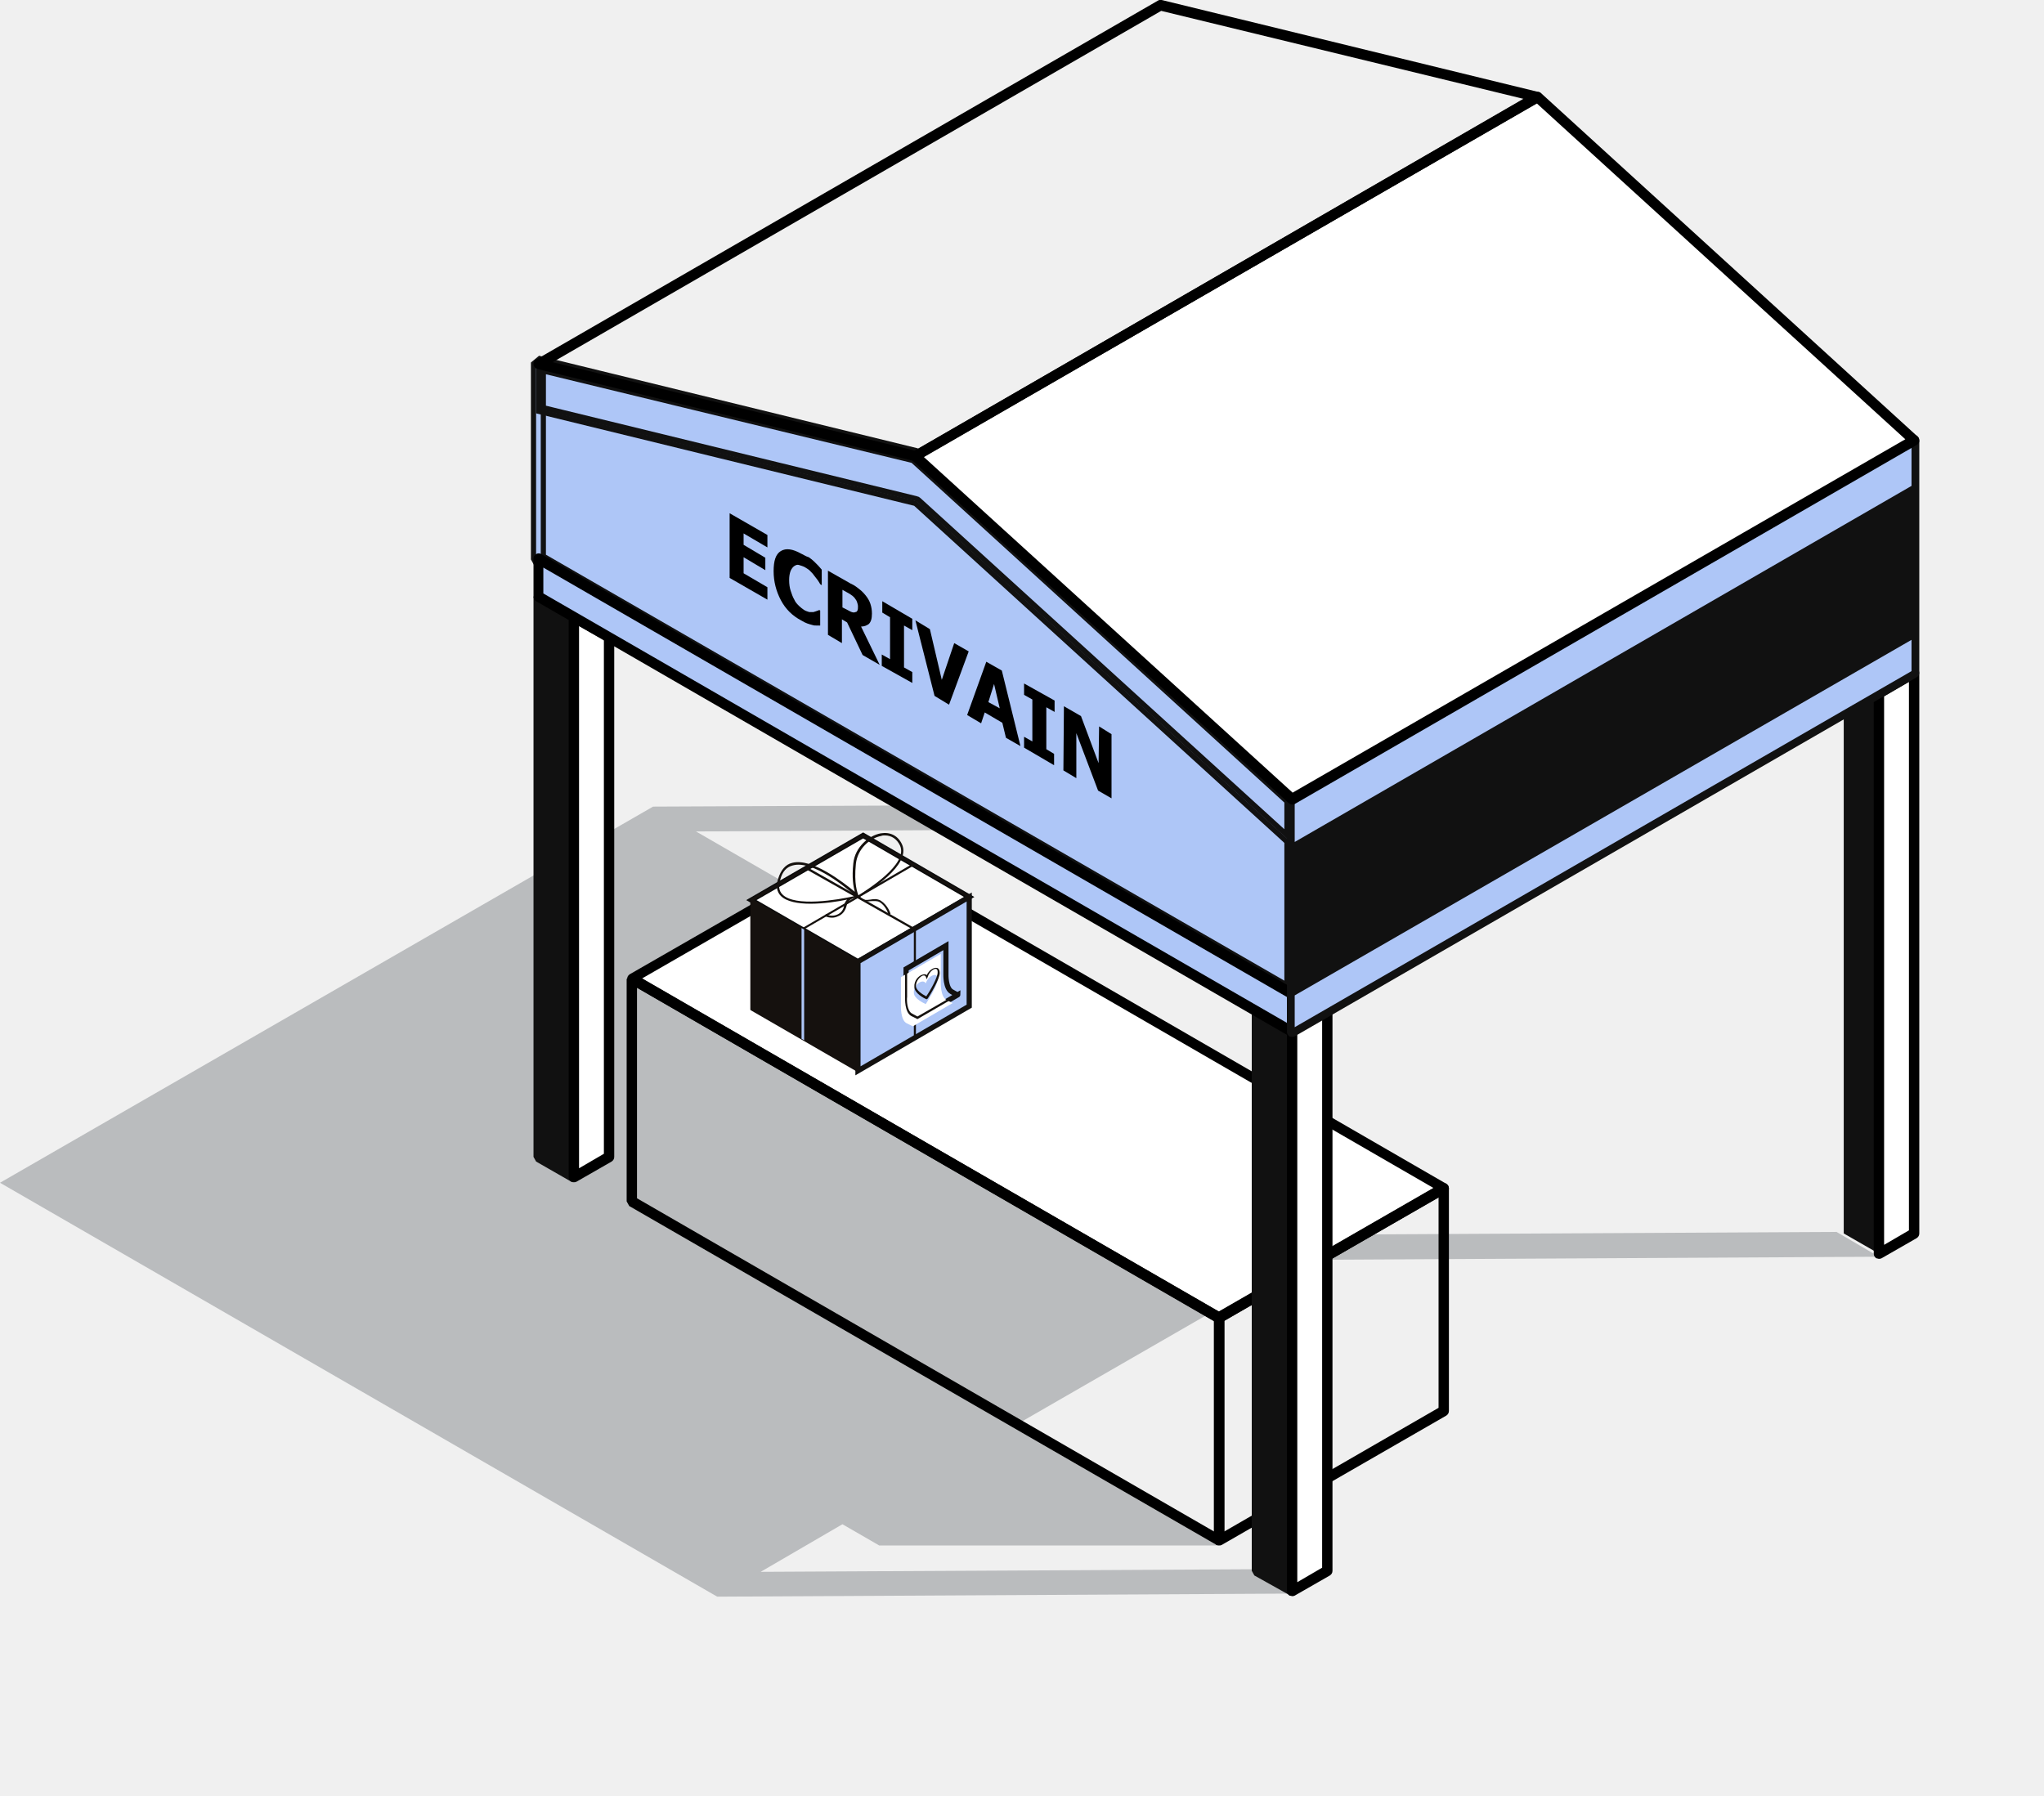
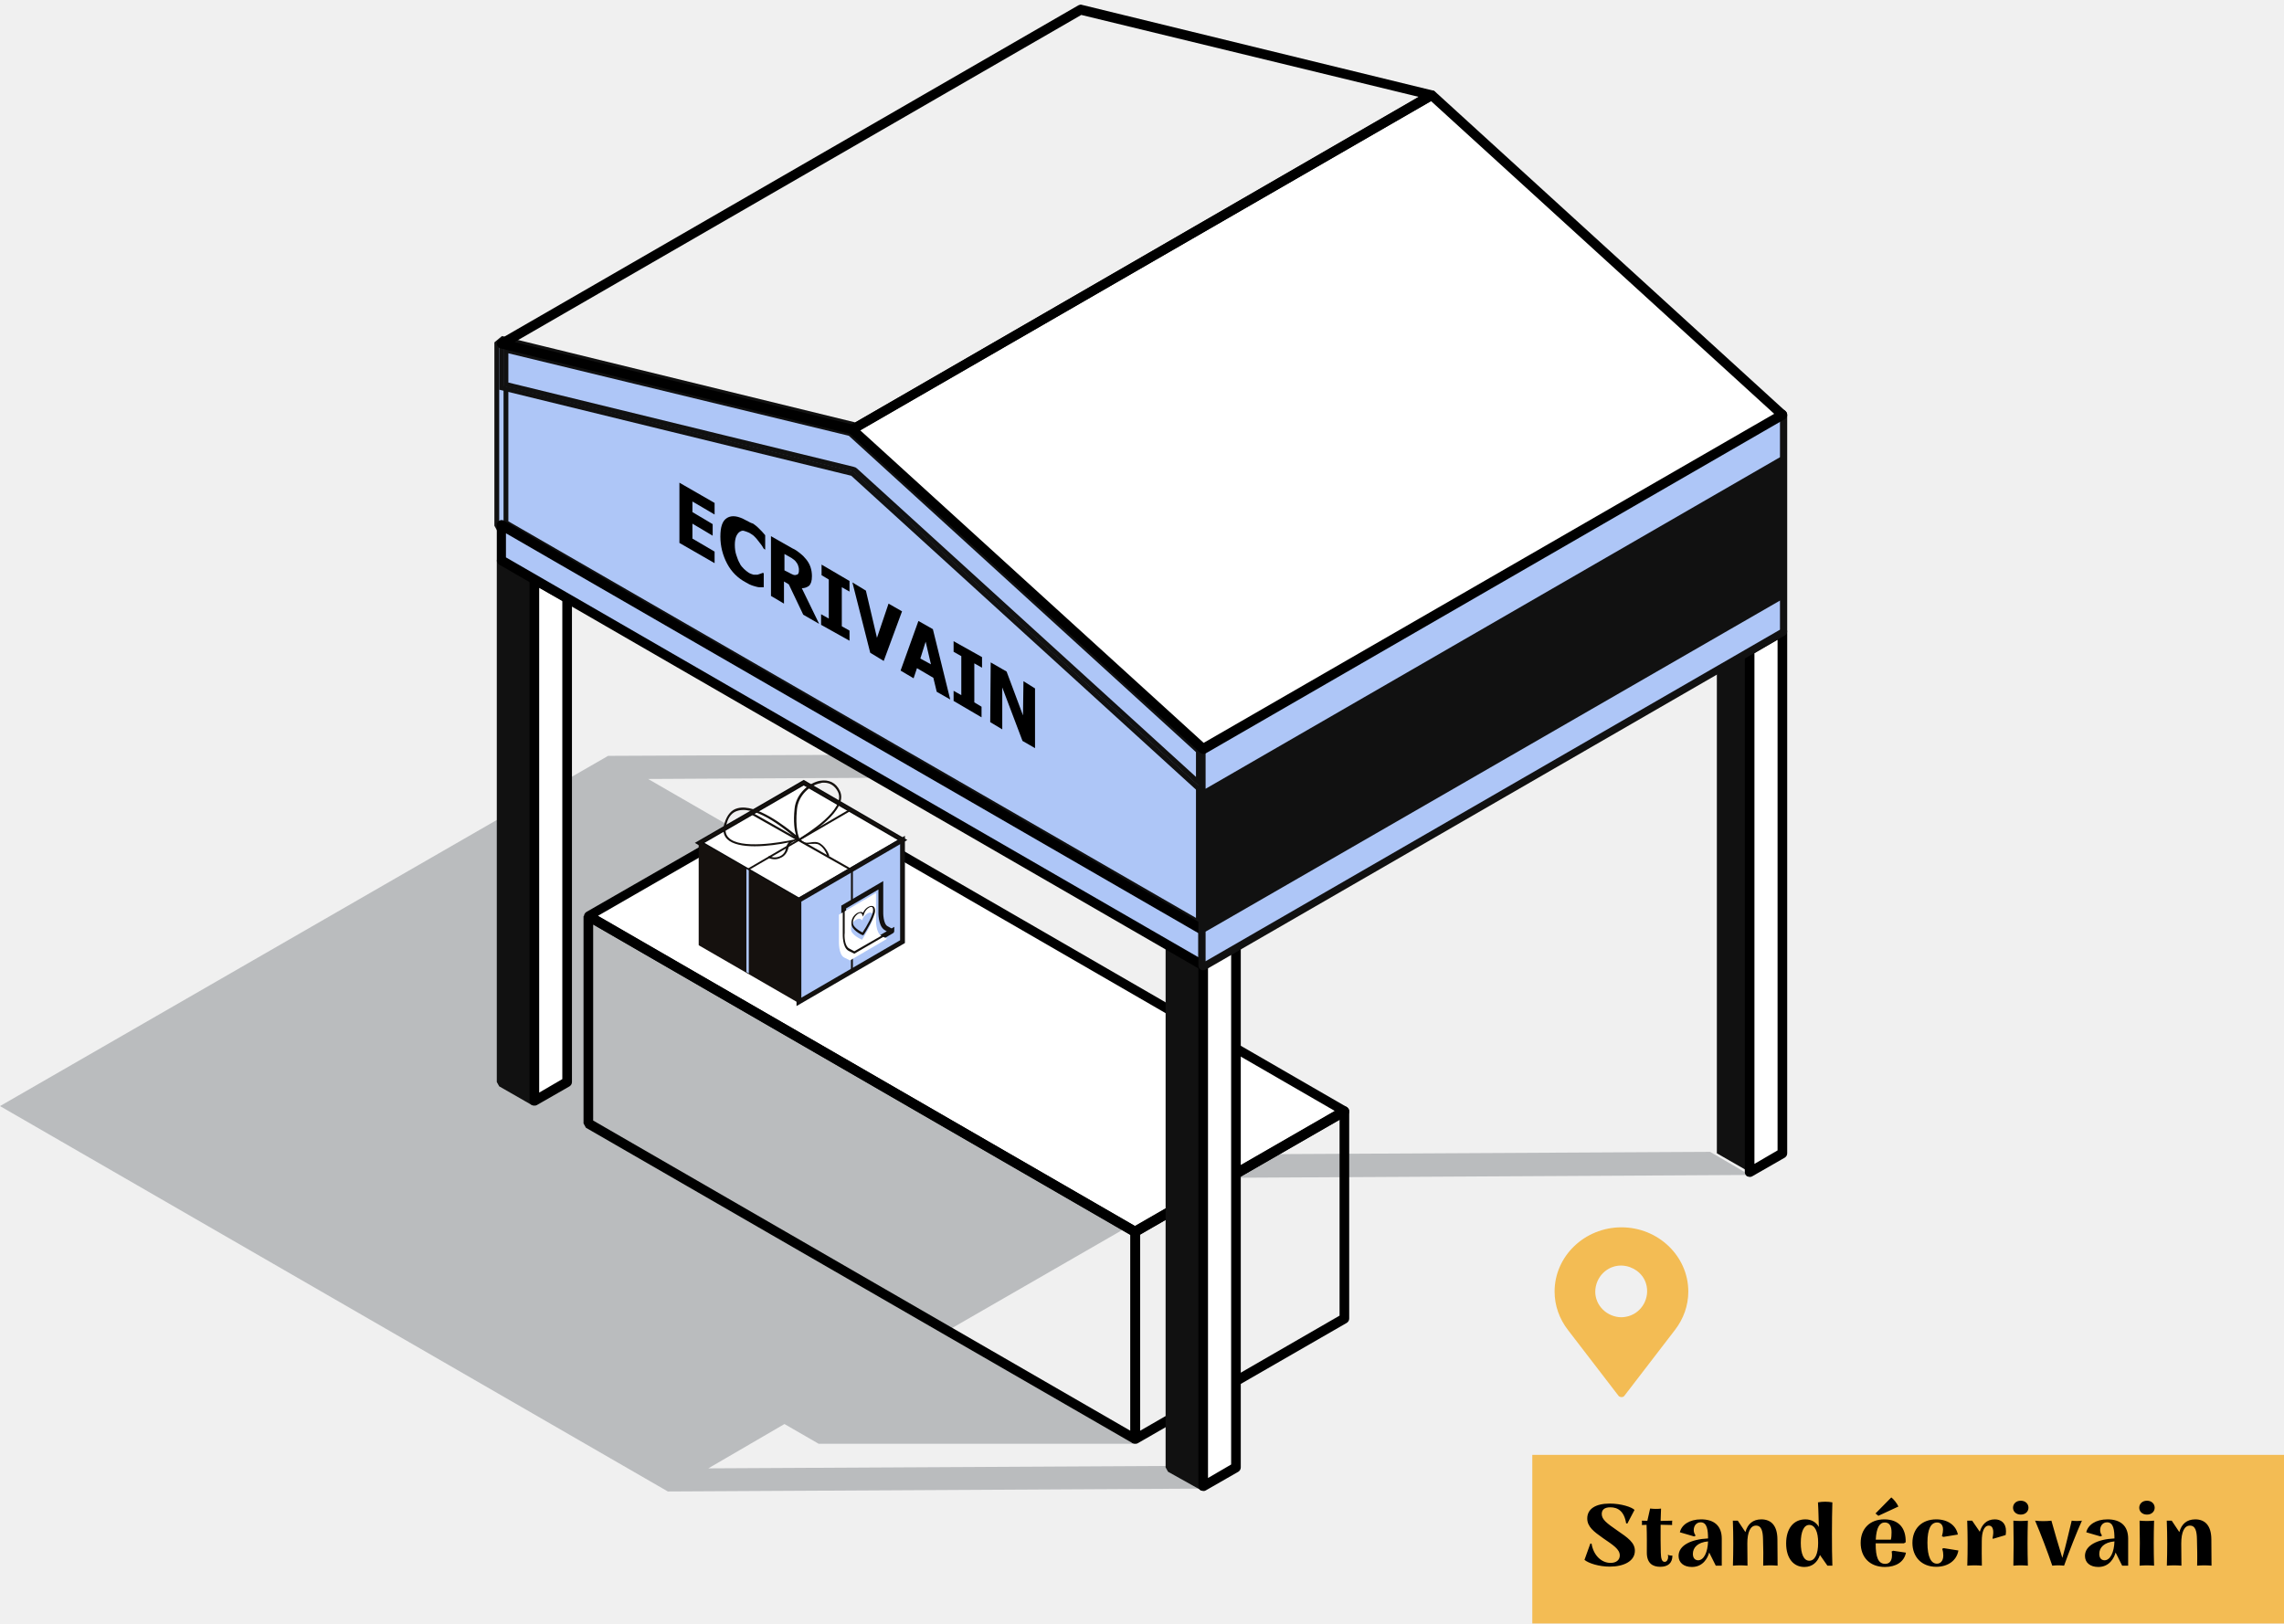
- <svg xmlns="http://www.w3.org/2000/svg" width="395" height="347" viewBox="0 0 395 347" fill="none">
-   <g clip-path="url(#clip0)">
-     <path d="M126.2 155.9H126.3L238.1 155.4L246.3 160.1L134.5 160.7L264.8 235.9L260.1 238.6L354.9 238.1L363.1 242.9L251.7 243.5L195.8 275.7L235.6 298.7H169.9L162.8 294.6L147 303.8L242.2 303.3L250.4 308L138.6 308.6L0 228.6L126.2 155.9Z" fill="#BABCBE" />
-     <path d="M235.5 254.7L279 229.7L165.7 164.2L122.2 189.2L235.5 254.7Z" fill="white" />
-     <path d="M235.5 255.7C235.7 255.7 235.8 255.7 236 255.6L279.5 230.6C279.8 230.4 280 230.1 280 229.7C280 229.3 279.8 229 279.5 228.8L166.2 163.3C165.9 163.1 165.5 163.1 165.2 163.3L121.7 188.3C121.4 188.5 121.2 188.8 121.2 189.2C121.2 189.6 121.4 189.9 121.7 190.1L235 255.6C235.2 255.6 235.3 255.7 235.5 255.7ZM277 229.6L235.5 253.5L124.1 189.1L165.6 165.2L277 229.6Z" fill="black" />
-     <path d="M235.1 298.6L236.6 297.7V254.7L236.1 253.8L122.6 188.3L121.1 189.2V232.2L121.6 233.1L235.1 298.6ZM234.6 255.3V296L123.1 231.6V190.9L234.6 255.3Z" fill="black" />
-     <path d="M235.6 298.7C235.8 298.7 235.9 298.7 236.1 298.6L279.5 273.6C279.8 273.4 280 273.1 280 272.7V229.7C280 229.3 279.8 229 279.5 228.8C279.2 228.6 278.8 228.6 278.5 228.8L235.1 253.8C234.8 254 234.6 254.3 234.6 254.7V297.7C234.6 298.1 234.8 298.4 235.1 298.6C235.3 298.7 235.5 298.7 235.6 298.7ZM278 272.1L236.6 296V255.3L278 231.4V272.1Z" fill="black" />
-     <path d="M104.1 108L249.7 192.1V154.5L176.9 88.1L104.1 70.4V108Z" fill="#AEC6F7" stroke="#111111" stroke-miterlimit="10" />
-     <path d="M249.2 192.9L250.7 192V154.4L250.4 153.7L177.1 87.1L104.3 69.3L103.1 70.3V108L103.6 108.9L249.2 192.9ZM248.7 154.9V190.4L105 107.5V71.6L176.4 89L248.7 154.9Z" fill="#AEC6F7" stroke="#111111" stroke-miterlimit="10" />
-     <path d="M104.1 70.4L176.9 88.1L249.7 154.5V163.6L176.9 97.3L104.1 79.5V70.4Z" fill="#AEC6F7" stroke="#111111" stroke-miterlimit="10" />
-     <path d="M248.7 154.9V161.4L177.5 96.6C177.4 96.5 177.2 96.4 177.1 96.4L105 78.8V71.7L176.4 89L248.7 154.9Z" fill="#AEC6F7" stroke="#111111" stroke-miterlimit="10" />
-     <path d="M242.9 303.6L249.7 307.5V199.2L242.9 195.3V303.6Z" fill="#111111" />
-     <path d="M249.2 308.3L250.7 307.4V199.2L250.2 198.3L243.4 194.4L241.9 195.3V303.6L242.4 304.5L249.2 308.3ZM248.7 199.8V305.8L243.9 303V197L248.7 199.8Z" fill="#111111" />
-     <path d="M256.5 303.6L249.7 307.5V199.2L256.5 195.3V303.6Z" fill="white" />
-     <path d="M249.7 308.5C249.9 308.5 250 308.5 250.2 308.4L257 304.5C257.3 304.3 257.5 304 257.5 303.6V195.3C257.5 194.9 257.3 194.6 257 194.4C256.7 194.2 256.3 194.2 256 194.4L249.2 198.3C248.9 198.5 248.7 198.8 248.7 199.2V307.5C248.7 307.9 248.9 308.2 249.2 308.4C249.4 308.4 249.6 308.5 249.7 308.5ZM255.5 303L250.7 305.8V199.8L255.5 197V303Z" fill="black" />
-     <path d="M356.3 238.4L363.1 242.3V134L356.3 130.1V238.4Z" fill="#111111" />
-     <path d="M362.1 134.6V240.6L357.3 237.8V131.8L362.1 134.6Z" fill="#111111" />
-     <path d="M369.9 238.4L363.1 242.3V134L369.9 130.1V238.4Z" fill="white" />
-     <path d="M363.1 243.3C363.3 243.3 363.4 243.3 363.6 243.2L370.4 239.3C370.7 239.1 370.9 238.8 370.9 238.4V130.1C370.9 129.7 370.7 129.4 370.4 129.2C370.1 129 369.7 129 369.4 129.2L362.6 133.1C362.3 133.3 362.1 133.6 362.1 134V242.3C362.1 242.7 362.3 243 362.6 243.2C362.8 243.2 362.9 243.3 363.1 243.3ZM368.9 237.8L364.1 240.6V134.6L368.9 131.8V237.8Z" fill="black" />
-     <path d="M104.1 223.6L110.9 227.5V119.2L104.1 115.3V223.6Z" fill="#111111" />
-     <path d="M110.4 228.4L111.9 227.5V119.2L111.4 118.3L104.6 114.4L103.1 115.3V223.6L103.6 224.5L110.4 228.4ZM109.9 119.8V225.8L105.1 223V117L109.9 119.8Z" fill="#111111" />
-     <path d="M117.7 223.6L110.9 227.5V119.2L117.7 123.1V223.6Z" fill="white" />
-     <path d="M110.9 228.5C111.1 228.5 111.2 228.5 111.4 228.4L118.2 224.5C118.5 224.3 118.7 224 118.7 223.6V123.1C118.7 122.7 118.5 122.4 118.2 122.2L111.4 118.3C111.1 118.1 110.7 118.1 110.4 118.3C110.1 118.5 109.9 118.8 109.9 119.2V227.5C109.9 227.9 110.1 228.2 110.4 228.4C110.6 228.5 110.7 228.5 110.9 228.5ZM116.7 223L111.9 225.8V121L116.7 123.7V223Z" fill="black" />
-     <path d="M104.1 115.3L249.7 199.4V192.1L104.1 108V115.3Z" fill="#AEC6F7" stroke="#111111" stroke-miterlimit="10" />
-     <path d="M249.7 200.4C249.9 200.4 250 200.4 250.2 200.3C250.5 200.1 250.7 199.8 250.7 199.4V192.1C250.7 191.7 250.5 191.4 250.2 191.2L104.6 107.1C104.3 106.9 103.9 106.9 103.6 107.1C103.3 107.3 103.1 107.6 103.1 108V115.3C103.1 115.7 103.3 116 103.6 116.2L249.2 200.3C249.4 200.4 249.6 200.4 249.7 200.4ZM248.7 192.7V197.7L105 114.7V109.7L248.7 192.7Z" fill="black" />
-     <path d="M369.9 130L249.7 199.4V154.5L369.9 85.1V130Z" fill="#111111" />
-     <path d="M249.7 200.4C249.9 200.4 250 200.4 250.2 200.3L370.4 130.9C370.7 130.7 370.9 130.4 370.9 130V85.1C370.9 84.7 370.7 84.4 370.4 84.2C370.1 84 369.7 84 369.4 84.2L249.2 153.6C248.9 153.8 248.7 154.1 248.7 154.5V199.4C248.7 199.8 248.9 200.1 249.2 200.3C249.4 200.4 249.6 200.4 249.7 200.4ZM368.9 129.4L250.7 197.6V155L368.9 86.8V129.4Z" fill="#111111" />
-     <path d="M369.9 130L249.7 199.4V192.1L369.9 122.8V130Z" fill="#AEC6F7" stroke="#111111" stroke-miterlimit="10" />
-     <path d="M369.9 94.2L249.7 163.6V154.5L369.9 85.1V94.2Z" fill="#AEC6F7" stroke="#111111" stroke-miterlimit="10" />
-     <path d="M176.9 88.1L297.1 18.7L369.9 85.1L249.7 154.5L176.9 88.1Z" fill="white" />
-     <path d="M249.7 155.5C249.9 155.5 250 155.5 250.2 155.4L370.4 86C370.7 85.8 370.9 85.6 370.9 85.2C370.9 84.9 370.8 84.6 370.6 84.4L297.8 18C297.5 17.7 297 17.7 296.6 17.9L176.4 87.3C176.1 87.5 175.9 87.7 175.9 88.1C175.9 88.4 176 88.7 176.2 88.9L249 155.2C249.3 155.4 249.5 155.5 249.7 155.5ZM368.2 84.9L249.8 153.2L178.5 88.3L297 20L368.2 84.9Z" fill="black" />
-     <path d="M176.9 89.1C177.1 89.1 177.2 89.1 177.4 89L297.6 19.6C298 19.4 298.1 19 298.1 18.6C298 18.2 297.7 17.9 297.4 17.8L224.5 -8.25487e-05C224.3 -0.1 224 -8.2545e-05 223.8 0.1L103.6 69.5C103.2 69.7 103.1 70.1 103.1 70.5C103.2 70.9 103.5 71.2 103.8 71.3L176.6 89.1C176.8 89.1 176.8 89.1 176.9 89.1ZM294.4 19.1L176.8 87.1L106.8 70L224.4 2.1L294.4 19.1Z" fill="black" />
-     <path d="M165.8 185.868L187.3 173.368L166.8 161.468L145.2 173.968L165.8 185.868Z" fill="white" stroke="#0A0A0A" stroke-miterlimit="10" />
-     <path d="M187.3 173.367V194.467L165.8 206.967V185.867L187.3 173.367Z" fill="#AEC6F7" stroke="#111111" stroke-miterlimit="10" />
-     <path d="M166.7 161.267L166.8 161.167L187.5 173.167V194.567L165.7 207.167L145.1 195.267L145 195.167V173.767L166.7 161.267ZM166 206.567L187.1 194.367V173.767L171.2 182.967L166 186.067V206.567ZM186.9 173.367L166.8 161.767L145.7 173.967L165.8 185.567L186.9 173.367Z" fill="#15110E" />
-     <path d="M155.3 179.667L176.8 167.167L176.5 166.867L154.9 179.467L155.3 179.667Z" fill="#15110E" />
-     <path d="M154.9 200.767L155.4 201.067V179.667L154.9 179.367V200.767Z" fill="#AEC6F7" />
-     <path d="M176.6 200.567H177V179.467H176.9L156.1 167.667L155.9 168.067L176.6 179.767V200.567Z" fill="#15110E" />
-     <path d="M150.4 169.768C150.9 168.168 151.8 167.068 153.1 166.768C156.9 165.768 163 170.567 165.2 172.367C164.9 171.367 164.6 169.667 164.9 166.867C165.2 163.767 167.9 161.467 170.2 161.067C172 160.767 173.5 161.468 174.3 163.168C176.2 167.168 167.9 172.268 166.2 173.268C166.7 174.068 167.4 173.967 168.2 173.867C168.8 173.767 169.5 173.667 170.2 174.067C171.6 174.967 172.1 176.568 172.1 176.668L171.7 176.768C171.7 176.768 171.3 175.167 170 174.367C169.5 174.067 168.9 174.168 168.3 174.168C167.5 174.268 166.6 174.367 165.9 173.367H165.8C165.6 173.367 165.4 173.467 165 173.567C164.4 173.767 163.8 174.167 163.6 175.067C163.4 175.967 162.8 176.767 162 177.067C161.6 177.267 161.2 177.367 160.8 177.367C160.3 177.367 159.9 177.267 159.4 177.067L159.6 176.668C160.3 177.068 161.1 177.068 161.8 176.768C162.5 176.468 163 175.867 163.1 175.067C163.2 174.567 163.4 174.167 163.7 173.867C161.9 174.267 159.1 174.668 156.6 174.668C154.2 174.668 152 174.268 150.9 173.168C150.1 172.368 149.9 171.168 150.4 169.768ZM173.9 163.367C173.3 162.167 172.3 161.467 171 161.467C170.8 161.467 170.5 161.467 170.3 161.567C168.1 161.967 165.7 164.067 165.4 166.967C165 170.867 165.7 172.567 165.9 173.067C167.2 172.167 175.7 167.067 173.9 163.367ZM151.2 172.867C153.6 175.367 162.1 173.868 164.8 173.268C165 173.168 165.1 173.168 165.3 173.168C163.8 171.768 157.1 166.168 153.2 167.268C152 167.568 151.2 168.467 150.8 169.967C150.4 171.167 150.5 172.167 151.2 172.867Z" fill="#15110E" />
-     <path d="M175.1 192.768V187.268L182.8 182.768V188.268C182.8 188.268 182.7 190.968 183.9 191.668C185.1 192.368 185.1 192.268 185.1 192.268L177.4 196.768C177.4 196.768 177.4 196.768 176.2 196.168C175 195.468 175.1 192.768 175.1 192.768Z" fill="#AEC6F7" stroke="#111111" stroke-miterlimit="10" />
-     <path d="M174.1 194.367V188.867L181.8 184.367V189.867C181.8 189.867 181.7 192.567 182.9 193.267C184.1 193.867 184.1 193.867 184.1 193.867L176.4 198.367C176.4 198.367 176.4 198.367 175.2 197.767C174 197.167 174.1 194.367 174.1 194.367Z" fill="white" />
-     <path d="M177.3 196.968L185.4 192.268L183.9 191.468C183 190.968 182.9 188.968 183 188.268V182.468L174.9 187.168V192.768C174.9 192.968 174.8 195.668 176.1 196.368L177.3 196.968ZM184.6 192.268L177.3 196.468L176.2 195.868C175.3 195.368 175.2 193.368 175.3 192.668V187.368L182.6 183.168V188.268C182.6 188.368 182.5 191.168 183.8 191.868L184.6 192.268Z" fill="#15110E" />
-     <path d="M181.2 189.268C181.3 187.768 179.4 188.468 178.9 190.068C178.4 189.068 176.5 190.268 176.6 191.868C176.6 193.068 178.7 193.968 178.9 194.068C179.1 193.768 181.2 190.468 181.2 189.268Z" fill="#AEC6F7" />
-     <path d="M179.1 193.068H179.2L179.3 192.967C179.7 192.367 181.6 189.268 181.6 188.068C181.6 187.268 181.2 187.068 181 187.068C180.4 186.968 179.5 187.567 179.1 188.467C178.9 188.267 178.6 188.267 178.3 188.367C177.5 188.567 176.6 189.568 176.7 190.768C176.7 191.968 178.6 192.968 179.1 193.168V193.068ZM181.2 187.967C181.2 188.867 179.9 191.268 179 192.568C178.2 192.168 177 191.368 177 190.568C177 189.568 177.8 188.768 178.3 188.568C178.6 188.468 178.8 188.568 178.9 188.768L179.1 189.268L179.3 188.768C179.6 187.768 180.5 187.168 180.9 187.268C181.2 187.368 181.2 187.667 181.2 187.967Z" fill="#15110E" />
-     <path d="M148.3 103.4L141 99.2V111.7L148.3 115.9V113.5L143.7 110.8V107.7L147.9 110.2V107.8L143.7 105.3V103.1L148.3 105.8V103.4Z" fill="black" />
-     <path d="M154.8 107C153.2 106.1 151.9 105.9 150.9 106.5C149.9 107.1 149.5 108.4 149.5 110.4C149.5 112.4 150 114.3 150.9 116C151.8 117.7 153.1 119 154.8 119.9C155.3 120.2 155.7 120.4 156 120.5C156.3 120.6 156.6 120.7 157 120.8C157.3 120.9 157.5 120.9 157.8 120.9C158.1 120.9 158.3 120.9 158.5 120.9V118L158.3 117.9C158.2 118 158 118 157.8 118.1C157.6 118.2 157.4 118.2 157.2 118.3C157 118.3 156.7 118.3 156.4 118.3C156.1 118.2 155.7 118.1 155.4 117.9C155.1 117.7 154.7 117.4 154.4 117.1C154.1 116.8 153.7 116.4 153.5 115.9C153.2 115.4 153 114.8 152.8 114.2C152.6 113.6 152.5 112.9 152.5 112.1C152.5 111.4 152.6 110.8 152.8 110.3C153 109.9 153.2 109.6 153.5 109.4C153.8 109.2 154.1 109.1 154.4 109.2C154.7 109.3 155.1 109.4 155.5 109.6C155.8 109.8 156.2 110 156.5 110.3C156.8 110.6 157.1 110.9 157.3 111.2C157.5 111.5 157.8 111.8 158 112.1C158.2 112.4 158.4 112.7 158.5 112.9L158.8 113.1V110.1C158.6 109.9 158.4 109.6 158.1 109.3C157.8 109 157.5 108.7 157.3 108.5C157 108.2 156.7 108 156.3 107.7C155.6 107.5 155.3 107.2 154.8 107Z" fill="black" />
-     <path d="M162.8 117.4V114L163.7 114.5C164 114.7 164.3 114.8 164.5 115C164.7 115.1 164.9 115.3 165.1 115.5C165.3 115.8 165.5 116 165.6 116.3C165.7 116.6 165.8 116.9 165.8 117.2C165.8 117.5 165.8 117.8 165.7 118C165.6 118.2 165.5 118.3 165.3 118.3C165.1 118.4 164.9 118.4 164.6 118.3C164.3 118.2 164 118 163.6 117.8L162.8 117.4ZM164.4 112.8L160 110.3V122.7L162.7 124.3V119.7L163.7 120.3L166.7 126.6L170 128.5L166.4 121.1C167 121.1 167.5 120.9 167.9 120.6C168.3 120.2 168.5 119.6 168.5 118.6C168.5 117.9 168.4 117.3 168.2 116.7C168 116.1 167.7 115.6 167.3 115.1C166.9 114.6 166.5 114.2 166.1 113.9C165.6 113.5 165.1 113.1 164.4 112.8Z" fill="black" />
-     <path d="M176.3 119.6L170.5 116.2V118.4L172 119.3V127.4L170.4 126.5V128.7L176.3 132V129.9L174.7 129V120.9L176.3 121.8V119.6Z" fill="black" />
-     <path d="M187.2 125.9L184.4 124.3L182 131.4L179.7 121.6L176.9 119.9L180.6 134.5L183.4 136.2L187.2 125.9Z" fill="black" />
-     <path d="M191 135.7L192.1 132.2L193.2 136.9L191 135.7ZM193.6 129.6L190.6 127.9L186.9 138.2L189.6 139.8L190.3 137.7L193.7 139.7L194.4 142.6L197.2 144.2L193.6 129.6Z" fill="black" />
-     <path d="M203.8 135.4L197.9 132.1V134.3L199.5 135.2V143.3L197.9 142.4V144.5L203.7 147.9V145.7L202.2 144.8V136.7L203.8 137.6V135.4Z" fill="black" />
-     <path d="M214.8 141.9L212.4 140.4L212.3 147.5L208.9 138.4L205.6 136.5L205.5 148.9L208 150.4V141.7L212.2 152.8L214.8 154.3V141.9Z" fill="black" />
-   </g>
-   <defs>
-     <clipPath id="clip0">
-       <rect width="394.9" height="346.3" fill="white" />
-     </clipPath>
-   </defs>
+ <svg xmlns="http://www.w3.org/2000/svg" width="474" height="337" viewBox="0 0 474 337" fill="none">
+   <path d="M126.2 156.9H126.3L238.1 156.4L246.3 161.1L134.5 161.7L264.8 236.9L260.1 239.6L354.9 239.1L363.1 243.9L251.7 244.5L195.8 276.7L235.6 299.7H169.9L162.8 295.6L147 304.8L242.2 304.3L250.4 309L138.6 309.6L0 229.6L126.2 156.9Z" fill="#BABCBE" />
+   <path d="M235.499 255.7L278.999 230.7L165.699 165.2L122.199 190.2L235.499 255.7Z" fill="white" />
+   <path d="M235.499 256.7C235.699 256.7 235.799 256.7 235.999 256.6L279.499 231.6C279.799 231.4 279.999 231.1 279.999 230.7C279.999 230.3 279.799 230 279.499 229.8L166.199 164.3C165.899 164.1 165.499 164.1 165.199 164.3L121.699 189.3C121.399 189.5 121.199 189.8 121.199 190.2C121.199 190.6 121.399 190.9 121.699 191.1L234.999 256.6C235.199 256.6 235.299 256.7 235.499 256.7ZM276.999 230.6L235.499 254.5L124.099 190.1L165.599 166.2L276.999 230.6Z" fill="black" />
+   <path d="M235.1 299.6L236.6 298.7V255.7L236.1 254.8L122.6 189.3L121.1 190.2V233.2L121.6 234.1L235.1 299.6ZM234.6 256.3V297L123.1 232.6V191.9L234.6 256.3Z" fill="black" />
+   <path d="M235.6 299.7C235.8 299.7 235.9 299.7 236.1 299.6L279.5 274.6C279.8 274.4 280 274.1 280 273.7V230.7C280 230.3 279.8 230 279.5 229.8C279.2 229.6 278.8 229.6 278.5 229.8L235.1 254.8C234.8 255 234.6 255.3 234.6 255.7V298.7C234.6 299.1 234.8 299.4 235.1 299.6C235.3 299.7 235.5 299.7 235.6 299.7ZM278 273.1L236.6 297V256.3L278 232.4V273.1Z" fill="black" />
+   <path d="M104.1 109L249.7 193.1V155.5L176.9 89.1L104.1 71.4V109Z" fill="#AEC6F7" stroke="#111111" stroke-miterlimit="10" />
+   <path d="M249.2 193.9L250.7 193V155.4L250.4 154.7L177.1 88.1L104.3 70.3L103.1 71.3V109L103.6 109.9L249.2 193.9ZM248.7 155.9V191.4L105 108.5V72.6L176.4 90L248.7 155.9Z" fill="#AEC6F7" stroke="#111111" stroke-miterlimit="10" />
+   <path d="M104.1 71.4L176.9 89.1L249.7 155.5V164.6L176.9 98.3L104.1 80.5V71.4Z" fill="#AEC6F7" stroke="#111111" stroke-miterlimit="10" />
+   <path d="M248.7 155.9V162.4L177.5 97.6C177.4 97.5 177.2 97.4 177.1 97.4L105 79.8V72.7L176.4 90L248.7 155.9Z" fill="#AEC6F7" stroke="#111111" stroke-miterlimit="10" />
+   <path d="M242.899 304.6L249.699 308.5V200.2L242.899 196.3V304.6Z" fill="#111111" />
+   <path d="M249.199 309.3L250.699 308.4V200.2L250.199 199.3L243.399 195.4L241.899 196.3V304.6L242.399 305.5L249.199 309.3ZM248.699 200.8V306.8L243.899 304V198L248.699 200.8Z" fill="#111111" />
+   <path d="M256.499 304.6L249.699 308.5V200.2L256.499 196.3V304.6Z" fill="white" />
+   <path d="M249.699 309.5C249.899 309.5 249.999 309.5 250.199 309.4L256.999 305.5C257.299 305.3 257.499 305 257.499 304.6V196.3C257.499 195.9 257.299 195.6 256.999 195.4C256.699 195.2 256.299 195.2 255.999 195.4L249.199 199.3C248.899 199.5 248.699 199.8 248.699 200.2V308.5C248.699 308.9 248.899 309.2 249.199 309.4C249.399 309.4 249.599 309.5 249.699 309.5ZM255.499 304L250.699 306.8V200.8L255.499 198V304Z" fill="black" />
+   <path d="M356.3 239.4L363.1 243.3V135L356.3 131.1V239.4Z" fill="#111111" />
+   <path d="M362.1 135.6V241.6L357.3 238.8V132.8L362.1 135.6Z" fill="#111111" />
+   <path d="M369.9 239.4L363.1 243.3V135L369.9 131.1V239.4Z" fill="white" />
+   <path d="M363.1 244.3C363.3 244.3 363.4 244.3 363.6 244.2L370.4 240.3C370.7 240.1 370.9 239.8 370.9 239.4V131.1C370.9 130.7 370.7 130.4 370.4 130.2C370.1 130 369.7 130 369.4 130.2L362.6 134.1C362.3 134.3 362.1 134.6 362.1 135V243.3C362.1 243.7 362.3 244 362.6 244.2C362.8 244.2 362.9 244.3 363.1 244.3ZM368.9 238.8L364.1 241.6V135.6L368.9 132.8V238.8Z" fill="black" />
+   <path d="M104.1 224.6L110.9 228.5V120.2L104.1 116.3V224.6Z" fill="#111111" />
+   <path d="M110.4 229.4L111.9 228.5V120.2L111.4 119.3L104.6 115.4L103.1 116.3V224.6L103.6 225.5L110.4 229.4ZM109.9 120.8V226.8L105.1 224V118L109.9 120.8Z" fill="#111111" />
+   <path d="M117.699 224.6L110.899 228.5V120.2L117.699 124.1V224.6Z" fill="white" />
+   <path d="M110.899 229.5C111.099 229.5 111.199 229.5 111.399 229.4L118.199 225.5C118.499 225.3 118.699 225 118.699 224.6V124.1C118.699 123.7 118.499 123.4 118.199 123.2L111.399 119.3C111.099 119.1 110.699 119.1 110.399 119.3C110.099 119.5 109.899 119.8 109.899 120.2V228.5C109.899 228.9 110.099 229.2 110.399 229.4C110.599 229.5 110.699 229.5 110.899 229.5ZM116.699 224L111.899 226.8V122L116.699 124.7V224Z" fill="black" />
+   <path d="M104.1 116.3L249.7 200.4V193.1L104.1 109V116.3Z" fill="#AEC6F7" stroke="#111111" stroke-miterlimit="10" />
+   <path d="M249.7 201.4C249.9 201.4 250 201.4 250.2 201.3C250.5 201.1 250.7 200.8 250.7 200.4V193.1C250.7 192.7 250.5 192.4 250.2 192.2L104.6 108.1C104.3 107.9 103.9 107.9 103.6 108.1C103.3 108.3 103.1 108.6 103.1 109V116.3C103.1 116.7 103.3 117 103.6 117.2L249.2 201.3C249.4 201.4 249.6 201.4 249.7 201.4ZM248.7 193.7V198.7L105 115.7V110.7L248.7 193.7Z" fill="black" />
+   <path d="M369.899 131L249.699 200.4V155.5L369.899 86.1V131Z" fill="#111111" />
+   <path d="M249.699 201.4C249.899 201.4 249.999 201.4 250.199 201.3L370.399 131.9C370.699 131.7 370.899 131.4 370.899 131V86.1C370.899 85.7 370.699 85.4 370.399 85.2C370.099 85 369.699 85 369.399 85.2L249.199 154.6C248.899 154.8 248.699 155.1 248.699 155.5V200.4C248.699 200.8 248.899 201.1 249.199 201.3C249.399 201.4 249.599 201.4 249.699 201.4ZM368.899 130.4L250.699 198.6V156L368.899 87.8V130.4Z" fill="#111111" />
+   <path d="M369.899 131L249.699 200.4V193.1L369.899 123.8V131Z" fill="#AEC6F7" stroke="#111111" stroke-miterlimit="10" />
+   <path d="M369.899 95.2L249.699 164.6V155.5L369.899 86.1V95.2Z" fill="#AEC6F7" stroke="#111111" stroke-miterlimit="10" />
+   <path d="M176.899 89.1L297.099 19.7L369.899 86.1L249.699 155.5L176.899 89.1Z" fill="white" />
+   <path d="M249.699 156.5C249.899 156.5 249.999 156.5 250.199 156.4L370.399 87C370.699 86.8 370.899 86.6 370.899 86.2C370.899 85.9 370.799 85.6 370.599 85.4L297.799 19C297.499 18.7 296.999 18.7 296.599 18.9L176.399 88.3C176.099 88.5 175.899 88.7 175.899 89.1C175.899 89.4 175.999 89.7 176.199 89.9L248.999 156.2C249.299 156.4 249.499 156.5 249.699 156.5ZM368.199 85.9L249.799 154.2L178.499 89.3L296.999 21L368.199 85.9Z" fill="black" />
+   <path d="M176.9 90.1C177.1 90.1 177.2 90.1 177.4 90L297.6 20.6C298 20.4 298.1 20 298.1 19.6C298 19.2 297.7 18.9 297.4 18.8L224.5 1C224.3 0.9 224 1 223.8 1.1L103.6 70.5C103.2 70.7 103.1 71.1 103.1 71.5C103.2 71.9 103.5 72.2 103.8 72.3L176.6 90.1C176.8 90.1 176.8 90.1 176.9 90.1ZM294.4 20.1L176.8 88.1L106.8 71L224.4 3.1L294.4 20.1Z" fill="black" />
+   <path d="M165.8 186.867L187.3 174.367L166.8 162.467L145.2 174.967L165.8 186.867Z" fill="white" stroke="#0A0A0A" stroke-miterlimit="10" />
+   <path d="M187.3 174.368V195.468L165.8 207.968V186.868L187.3 174.368Z" fill="#AEC6F7" stroke="#111111" stroke-miterlimit="10" />
+   <path d="M166.7 162.267L166.8 162.167L187.5 174.167V195.567L165.7 208.167L145.1 196.267L145 196.167V174.767L166.7 162.267ZM166 207.567L187.1 195.367V174.767L171.2 183.967L166 187.067V207.567ZM186.9 174.367L166.8 162.767L145.7 174.967L165.8 186.567L186.9 174.367Z" fill="#15110E" />
+   <path d="M155.3 180.668L176.8 168.168L176.5 167.868L154.9 180.468L155.3 180.668Z" fill="#15110E" />
+   <path d="M154.9 201.768L155.4 202.068V180.668L154.9 180.368V201.768Z" fill="#AEC6F7" />
+   <path d="M176.6 201.567H177V180.467H176.9L156.1 168.667L155.9 169.067L176.6 180.767V201.567Z" fill="#15110E" />
+   <path d="M150.4 170.768C150.9 169.168 151.8 168.068 153.1 167.768C156.9 166.768 163 171.567 165.2 173.367C164.9 172.367 164.6 170.667 164.9 167.867C165.2 164.767 167.9 162.467 170.2 162.067C172 161.767 173.5 162.468 174.3 164.168C176.2 168.168 167.9 173.268 166.2 174.268C166.7 175.068 167.4 174.967 168.2 174.867C168.8 174.767 169.5 174.667 170.2 175.067C171.6 175.967 172.1 177.568 172.1 177.668L171.7 177.768C171.7 177.768 171.3 176.167 170 175.367C169.5 175.067 168.9 175.168 168.3 175.168C167.5 175.268 166.6 175.367 165.9 174.367H165.8C165.6 174.367 165.4 174.467 165 174.567C164.4 174.767 163.8 175.167 163.6 176.067C163.4 176.967 162.8 177.767 162 178.067C161.6 178.267 161.2 178.367 160.8 178.367C160.3 178.367 159.9 178.267 159.4 178.067L159.6 177.668C160.3 178.068 161.1 178.068 161.8 177.768C162.5 177.468 163 176.867 163.1 176.067C163.2 175.567 163.4 175.167 163.7 174.867C161.9 175.267 159.1 175.668 156.6 175.668C154.2 175.668 152 175.268 150.9 174.168C150.1 173.368 149.9 172.168 150.4 170.768ZM173.9 164.367C173.3 163.167 172.3 162.467 171 162.467C170.8 162.467 170.5 162.467 170.3 162.567C168.1 162.967 165.7 165.067 165.4 167.967C165 171.867 165.7 173.567 165.9 174.067C167.2 173.167 175.7 168.067 173.9 164.367ZM151.2 173.867C153.6 176.367 162.1 174.868 164.8 174.268C165 174.168 165.1 174.168 165.3 174.168C163.8 172.768 157.1 167.168 153.2 168.268C152 168.568 151.2 169.467 150.8 170.967C150.4 172.167 150.5 173.167 151.2 173.867Z" fill="#15110E" />
+   <path d="M175.1 193.767V188.267L182.8 183.767V189.267C182.8 189.267 182.7 191.967 183.9 192.667C185.1 193.367 185.1 193.267 185.1 193.267L177.4 197.767C177.4 197.767 177.4 197.767 176.2 197.167C175 196.467 175.1 193.767 175.1 193.767Z" fill="#AEC6F7" stroke="#111111" stroke-miterlimit="10" />
+   <path d="M174.1 195.367V189.867L181.8 185.367V190.867C181.8 190.867 181.7 193.567 182.9 194.267C184.1 194.867 184.1 194.867 184.1 194.867L176.4 199.367C176.4 199.367 176.4 199.367 175.2 198.767C174 198.167 174.1 195.367 174.1 195.367Z" fill="white" />
+   <path d="M177.299 197.967L185.399 193.267L183.899 192.467C182.999 191.967 182.899 189.967 182.999 189.267V183.467L174.899 188.167V193.767C174.899 193.967 174.799 196.667 176.099 197.367L177.299 197.967ZM184.599 193.267L177.299 197.467L176.199 196.867C175.299 196.367 175.199 194.367 175.299 193.667V188.367L182.599 184.167V189.267C182.599 189.367 182.499 192.167 183.799 192.867L184.599 193.267Z" fill="#15110E" />
+   <path d="M181.2 190.267C181.3 188.767 179.4 189.467 178.9 191.067C178.4 190.067 176.5 191.267 176.6 192.867C176.6 194.067 178.7 194.967 178.9 195.067C179.1 194.767 181.2 191.467 181.2 190.267Z" fill="#AEC6F7" />
+   <path d="M179.099 194.068H179.199L179.299 193.967C179.699 193.367 181.599 190.268 181.599 189.068C181.599 188.268 181.199 188.068 180.999 188.068C180.399 187.968 179.499 188.567 179.099 189.467C178.899 189.267 178.599 189.267 178.299 189.367C177.499 189.567 176.599 190.568 176.699 191.768C176.699 192.968 178.599 193.968 179.099 194.168V194.068ZM181.199 188.967C181.199 189.867 179.899 192.268 178.999 193.568C178.199 193.168 176.999 192.368 176.999 191.568C176.999 190.568 177.799 189.768 178.299 189.568C178.599 189.468 178.799 189.568 178.899 189.768L179.099 190.268L179.299 189.768C179.599 188.768 180.499 188.168 180.899 188.268C181.199 188.368 181.199 188.667 181.199 188.967Z" fill="#15110E" />
+   <path d="M148.3 104.4L141 100.2V112.7L148.3 116.9V114.5L143.7 111.8V108.7L147.9 111.2V108.8L143.7 106.3V104.1L148.3 106.8V104.4Z" fill="black" />
+   <path d="M154.8 108C153.2 107.1 151.9 106.9 150.9 107.5C149.9 108.1 149.5 109.4 149.5 111.4C149.5 113.4 150 115.3 150.9 117C151.8 118.7 153.1 120 154.8 120.9C155.3 121.2 155.7 121.4 156 121.5C156.3 121.6 156.6 121.7 157 121.8C157.3 121.9 157.5 121.9 157.8 121.9C158.1 121.9 158.3 121.9 158.5 121.9V119L158.3 118.9C158.2 119 158 119 157.8 119.1C157.6 119.2 157.4 119.2 157.2 119.3C157 119.3 156.7 119.3 156.4 119.3C156.1 119.2 155.7 119.1 155.4 118.9C155.1 118.7 154.7 118.4 154.4 118.1C154.1 117.8 153.7 117.4 153.5 116.9C153.2 116.4 153 115.8 152.8 115.2C152.6 114.6 152.5 113.9 152.5 113.1C152.5 112.4 152.6 111.8 152.8 111.3C153 110.9 153.2 110.6 153.5 110.4C153.8 110.2 154.1 110.1 154.4 110.2C154.7 110.3 155.1 110.4 155.5 110.6C155.8 110.8 156.2 111 156.5 111.3C156.8 111.6 157.1 111.9 157.3 112.2C157.5 112.5 157.8 112.8 158 113.1C158.2 113.4 158.4 113.7 158.5 113.9L158.8 114.1V111.1C158.6 110.9 158.4 110.6 158.1 110.3C157.8 110 157.5 109.7 157.3 109.5C157 109.2 156.7 109 156.3 108.7C155.6 108.5 155.3 108.2 154.8 108Z" fill="black" />
+   <path d="M162.8 118.4V115L163.7 115.5C164 115.7 164.3 115.8 164.5 116C164.7 116.1 164.9 116.3 165.1 116.5C165.3 116.8 165.5 117 165.6 117.3C165.7 117.6 165.8 117.9 165.8 118.2C165.8 118.5 165.8 118.8 165.7 119C165.6 119.2 165.5 119.3 165.3 119.3C165.1 119.4 164.9 119.4 164.6 119.3C164.3 119.2 164 119 163.6 118.8L162.8 118.4ZM164.4 113.8L160 111.3V123.7L162.7 125.3V120.7L163.7 121.3L166.7 127.6L170 129.5L166.4 122.1C167 122.1 167.5 121.9 167.9 121.6C168.3 121.2 168.5 120.6 168.5 119.6C168.5 118.9 168.4 118.3 168.2 117.7C168 117.1 167.7 116.6 167.3 116.1C166.9 115.6 166.5 115.2 166.1 114.9C165.6 114.5 165.1 114.1 164.4 113.8Z" fill="black" />
+   <path d="M176.3 120.6L170.5 117.2V119.4L172 120.3V128.4L170.4 127.5V129.7L176.3 133V130.9L174.7 130V121.9L176.3 122.8V120.6Z" fill="black" />
+   <path d="M187.2 126.9L184.4 125.3L182 132.4L179.7 122.6L176.9 120.9L180.6 135.5L183.4 137.2L187.2 126.9Z" fill="black" />
+   <path d="M191 136.7L192.1 133.2L193.2 137.9L191 136.7ZM193.6 130.6L190.6 128.9L186.9 139.2L189.6 140.8L190.3 138.7L193.7 140.7L194.4 143.6L197.2 145.2L193.6 130.6Z" fill="black" />
+   <path d="M203.8 136.4L197.9 133.1V135.3L199.5 136.2V144.3L197.9 143.4V145.5L203.7 148.9V146.7L202.2 145.8V137.7L203.8 138.6V136.4Z" fill="black" />
+   <path d="M214.8 142.9L212.4 141.4L212.3 148.5L208.9 139.4L205.6 137.5L205.5 149.9L208 151.4V142.7L212.2 153.8L214.8 155.3V142.9Z" fill="black" />
+   <path d="M336.5 254.767C328.869 254.767 322.625 260.747 322.625 268.107C322.625 271.02 323.627 273.78 325.4 276.08L335.883 289.727C336.115 290.033 336.654 290.11 336.962 289.88C337.04 289.803 337.04 289.803 337.117 289.727L347.6 276.08C349.373 273.78 350.375 271.02 350.375 268.107C350.375 260.747 344.131 254.767 336.5 254.767ZM335.421 273.32C332.492 272.707 330.565 269.947 331.181 267.033C331.798 264.12 334.573 262.203 337.502 262.817C339.66 263.277 341.356 264.887 341.742 267.033C342.281 269.947 340.354 272.783 337.502 273.32C336.808 273.473 336.115 273.473 335.421 273.32Z" fill="#F3BC54" />
+   <rect x="318" y="302" width="156" height="35" fill="#F3BC54" />
+   <path d="M334.066 325.198C336.928 325.198 339.286 324.1 339.286 321.904C339.286 320.23 337.864 319.222 335.596 317.674C333.436 316.18 332.41 315.406 332.41 314.272C332.41 313.444 332.914 312.886 334.192 312.886C335.776 312.886 337.072 313.714 337.468 316.198L337.72 316.27L339.214 313.426C338.638 312.832 336.424 312.112 334.084 312.112C331.078 312.112 329.404 313.246 329.404 315.208C329.404 316.918 330.772 317.944 332.716 319.312C334.786 320.734 336.154 321.58 336.154 322.876C336.154 323.83 335.416 324.424 334.246 324.424C332.266 324.424 330.664 322.75 330.304 320.446L330.052 320.392L328.828 323.794C329.692 324.514 331.852 325.198 334.066 325.198ZM346.123 322.75C346.159 322.876 346.195 323.02 346.195 323.164C346.195 323.704 345.925 324.208 345.475 324.208C344.845 324.208 344.701 323.452 344.665 322.264C344.647 320.968 344.593 318.754 344.629 316.504L347.023 316.558C346.987 316.198 347.005 316.036 347.041 315.658L344.629 315.712C344.647 314.83 344.683 313.966 344.719 313.156C343.909 313.246 343.207 313.228 342.451 313.138L341.875 315.694C341.515 315.676 341.137 315.676 340.741 315.658C340.777 316.036 340.777 316.198 340.741 316.558C341.083 316.54 341.407 316.54 341.713 316.522C341.803 318.682 341.767 320.788 341.767 322.246C341.749 324.514 342.991 325.234 344.539 325.234C346.141 325.234 347.077 324.478 347.077 322.912C346.753 322.93 346.429 322.876 346.123 322.75ZM353.035 315.388C350.587 315.388 348.967 316.54 348.625 318.07L351.595 318.934L351.901 318.754C351.631 318.412 351.505 318.016 351.505 317.602C351.505 316.774 352.009 316 352.945 316C354.313 316 354.457 317.674 354.475 319.348C350.965 319.51 348.355 320.788 348.355 322.966C348.355 324.37 349.417 325.27 351.127 325.27C353.449 325.27 354.421 323.362 354.709 322.264L356.077 325H357.319V319.402C357.319 316.648 355.645 315.388 353.035 315.388ZM352.405 323.884C351.775 323.866 351.325 323.434 351.325 322.552C351.325 321.274 352.279 320.158 354.475 319.96C354.403 322.21 353.611 323.884 352.405 323.884ZM368.87 319.528C368.852 316.648 367.538 315.388 365.522 315.388C363.794 315.388 362.678 316.342 362.228 318.034L360.644 315.658H359.618C359.744 318.808 359.726 321.85 359.636 325C360.644 324.91 361.652 324.91 362.66 325C362.642 323.29 362.624 321.544 362.624 320.392C362.624 317.944 363.308 316.684 364.406 316.684C365.594 316.666 365.846 317.908 365.882 319.492C365.936 321.508 365.972 323.092 365.918 325C366.908 324.91 367.916 324.91 368.906 325C368.906 323.164 368.888 321.454 368.87 319.528ZM374.512 325.27C376.06 325.252 377.176 324.334 377.698 322.786L379.246 325H380.272C380.146 321.508 380.164 315.262 380.272 311.86C379.318 311.68 378.238 311.68 377.284 311.86C377.392 313.498 377.41 315.352 377.464 316.972C376.942 316 375.934 315.388 374.674 315.388C372.208 315.388 370.678 317.314 370.678 320.374C370.678 323.524 372.262 325.306 374.512 325.27ZM375.484 323.974C374.35 323.974 373.72 322.606 373.72 320.266C373.72 317.908 374.368 316.54 375.484 316.54C376.654 316.54 377.338 317.98 377.32 320.266C377.32 322.66 376.618 323.974 375.484 323.974ZM393.976 312.724C393.67 312.022 392.986 311.194 392.5 310.834L389.224 314.164L389.818 314.65L393.976 312.724ZM392.896 321.904L392.572 322.048C392.626 322.318 392.644 322.534 392.644 322.84C392.644 324.136 392.014 324.622 391.24 324.622C389.764 324.622 389.26 323.2 389.26 320.464V320.356H395.128L395.488 320.14C395.56 317.224 394.084 315.388 391.042 315.388C388.036 315.388 386.146 317.35 386.146 320.266C386.146 323.236 388.018 325.27 391.186 325.27C393.472 325.27 395.182 324.208 395.542 322.3L392.896 321.904ZM391.15 316.036C392.14 316.036 392.554 316.792 392.554 318.088C392.554 318.664 392.518 319.222 392.41 319.6H389.278C389.404 317.08 390.088 316.036 391.15 316.036ZM401.837 325.234C404.213 325.234 406.067 323.974 406.427 321.85L403.385 321.364L403.061 321.49C403.241 322.012 403.295 322.462 403.295 322.876C403.295 324.118 402.611 324.586 401.981 324.586C400.757 324.586 400.001 323.2 400.001 320.23C400.001 317.35 400.739 316.036 402.017 316.036C402.665 316.036 403.241 316.468 403.241 317.494C403.241 317.89 403.169 318.322 403.007 318.898L403.349 319.024L406.319 318.538C405.959 316.666 404.267 315.388 401.837 315.388C398.795 315.388 396.887 317.368 396.887 320.266C396.887 323.182 398.795 325.234 401.837 325.234ZM408.275 325C409.283 324.91 410.291 324.91 411.299 325C411.263 323.254 411.263 321.49 411.281 319.888C411.281 317.98 411.749 316.684 412.757 316.684C413.549 316.684 413.909 317.62 413.495 319.366L413.693 319.402L416.231 318.646C416.285 318.358 416.303 318.07 416.303 317.8C416.303 316.126 415.241 315.388 413.981 315.388C412.235 315.388 411.281 316.54 410.867 317.962L409.283 315.658H408.257C408.365 318.808 408.365 321.85 408.275 325ZM419.368 314.398C420.34 314.398 420.97 313.75 420.97 312.976C420.97 312.166 420.34 311.518 419.368 311.518C418.396 311.518 417.766 312.166 417.766 312.976C417.766 313.75 418.396 314.398 419.368 314.398ZM417.838 325C418.828 324.91 419.836 324.91 420.844 325C420.754 321.868 420.754 318.79 420.844 315.658C419.836 315.748 418.828 315.748 417.838 315.658C417.91 318.79 417.91 321.868 417.838 325ZM429.941 315.658C429.437 317.674 428.753 320.788 427.997 323.38C427.169 320.68 426.323 317.818 425.729 315.658C424.649 315.784 423.407 315.784 422.345 315.658C423.425 318.142 425.027 322.372 425.909 325C426.737 324.91 427.565 324.91 428.357 325C429.401 322.084 431.021 317.962 432.065 315.658C431.363 315.748 430.643 315.748 429.941 315.658ZM437.375 315.388C434.927 315.388 433.307 316.54 432.965 318.07L435.935 318.934L436.241 318.754C435.971 318.412 435.845 318.016 435.845 317.602C435.845 316.774 436.349 316 437.285 316C438.653 316 438.797 317.674 438.815 319.348C435.305 319.51 432.695 320.788 432.695 322.966C432.695 324.37 433.757 325.27 435.467 325.27C437.789 325.27 438.761 323.362 439.049 322.264L440.417 325H441.659V319.402C441.659 316.648 439.985 315.388 437.375 315.388ZM436.745 323.884C436.115 323.866 435.665 323.434 435.665 322.552C435.665 321.274 436.619 320.158 438.815 319.96C438.743 322.21 437.951 323.884 436.745 323.884ZM445.56 314.398C446.532 314.398 447.162 313.75 447.162 312.976C447.162 312.166 446.532 311.518 445.56 311.518C444.588 311.518 443.958 312.166 443.958 312.976C443.958 313.75 444.588 314.398 445.56 314.398ZM444.03 325C445.02 324.91 446.028 324.91 447.036 325C446.946 321.868 446.946 318.79 447.036 315.658C446.028 315.748 445.02 315.748 444.03 315.658C444.102 318.79 444.102 321.868 444.03 325ZM458.923 319.528C458.905 316.648 457.591 315.388 455.575 315.388C453.847 315.388 452.731 316.342 452.281 318.034L450.697 315.658H449.671C449.797 318.808 449.779 321.85 449.689 325C450.697 324.91 451.705 324.91 452.713 325C452.695 323.29 452.677 321.544 452.677 320.392C452.677 317.944 453.361 316.684 454.459 316.684C455.647 316.666 455.899 317.908 455.935 319.492C455.989 321.508 456.025 323.092 455.971 325C456.961 324.91 457.969 324.91 458.959 325C458.959 323.164 458.941 321.454 458.923 319.528Z" fill="black" />
</svg>
